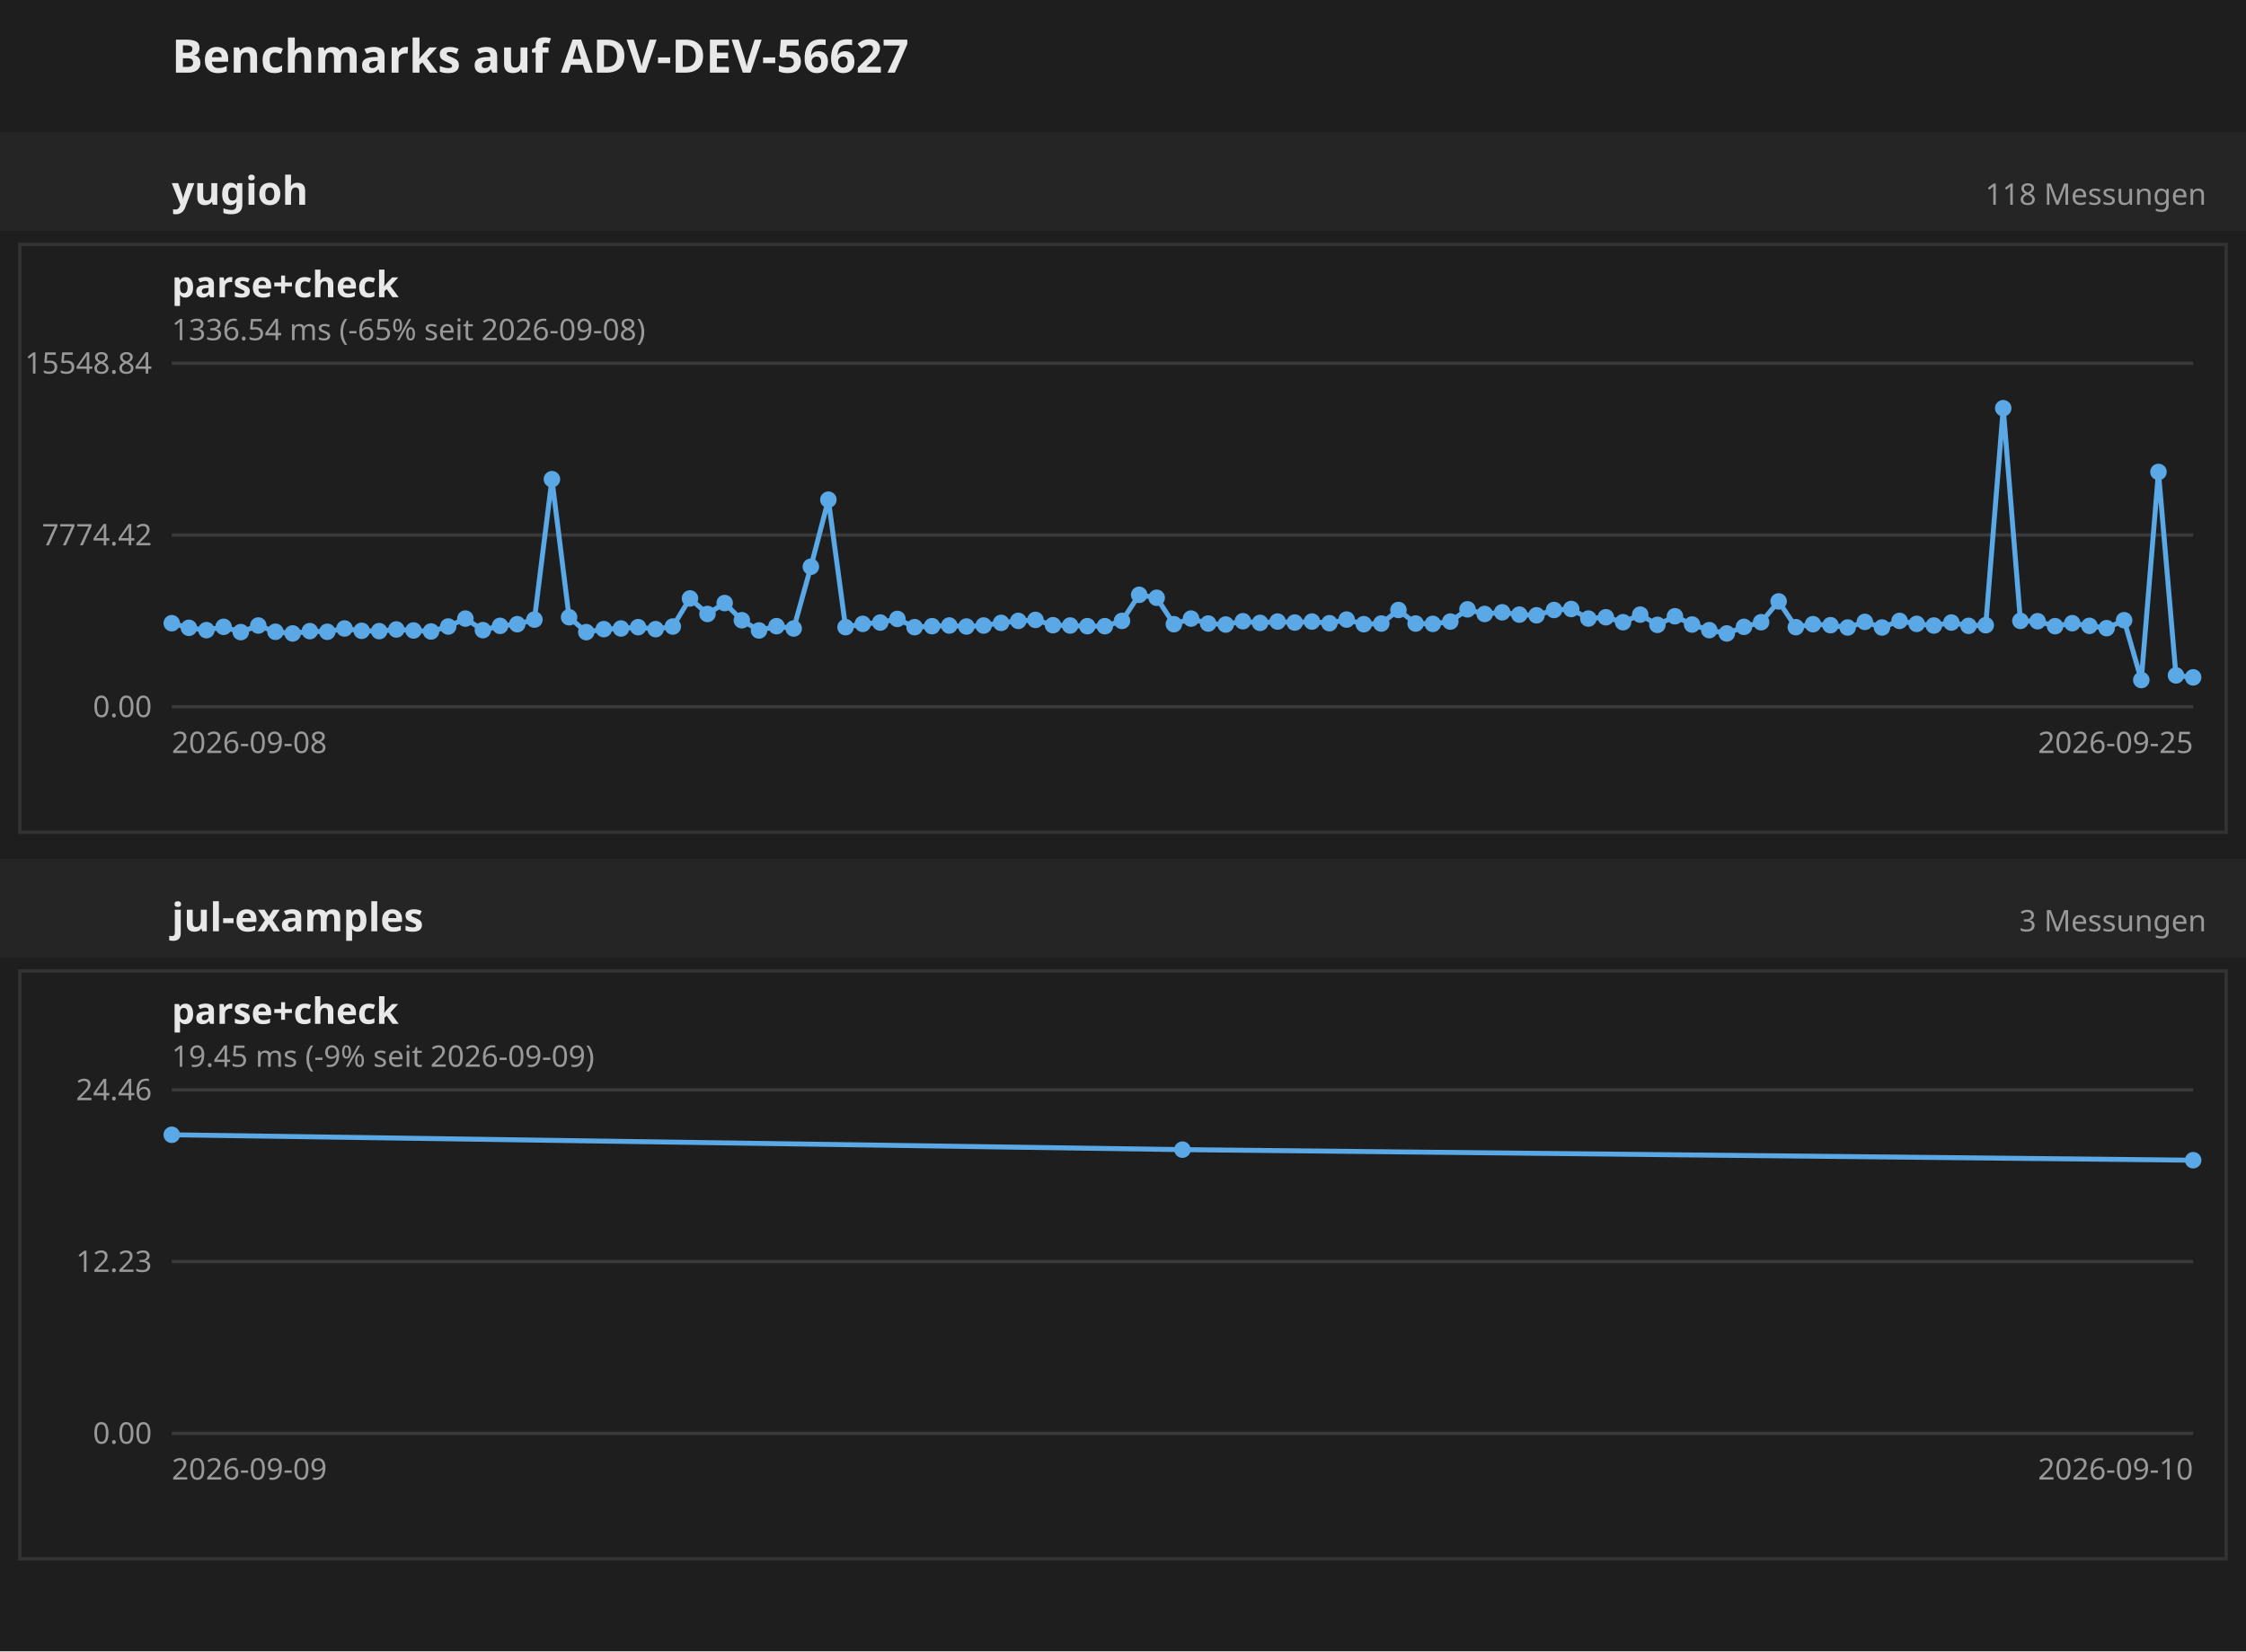
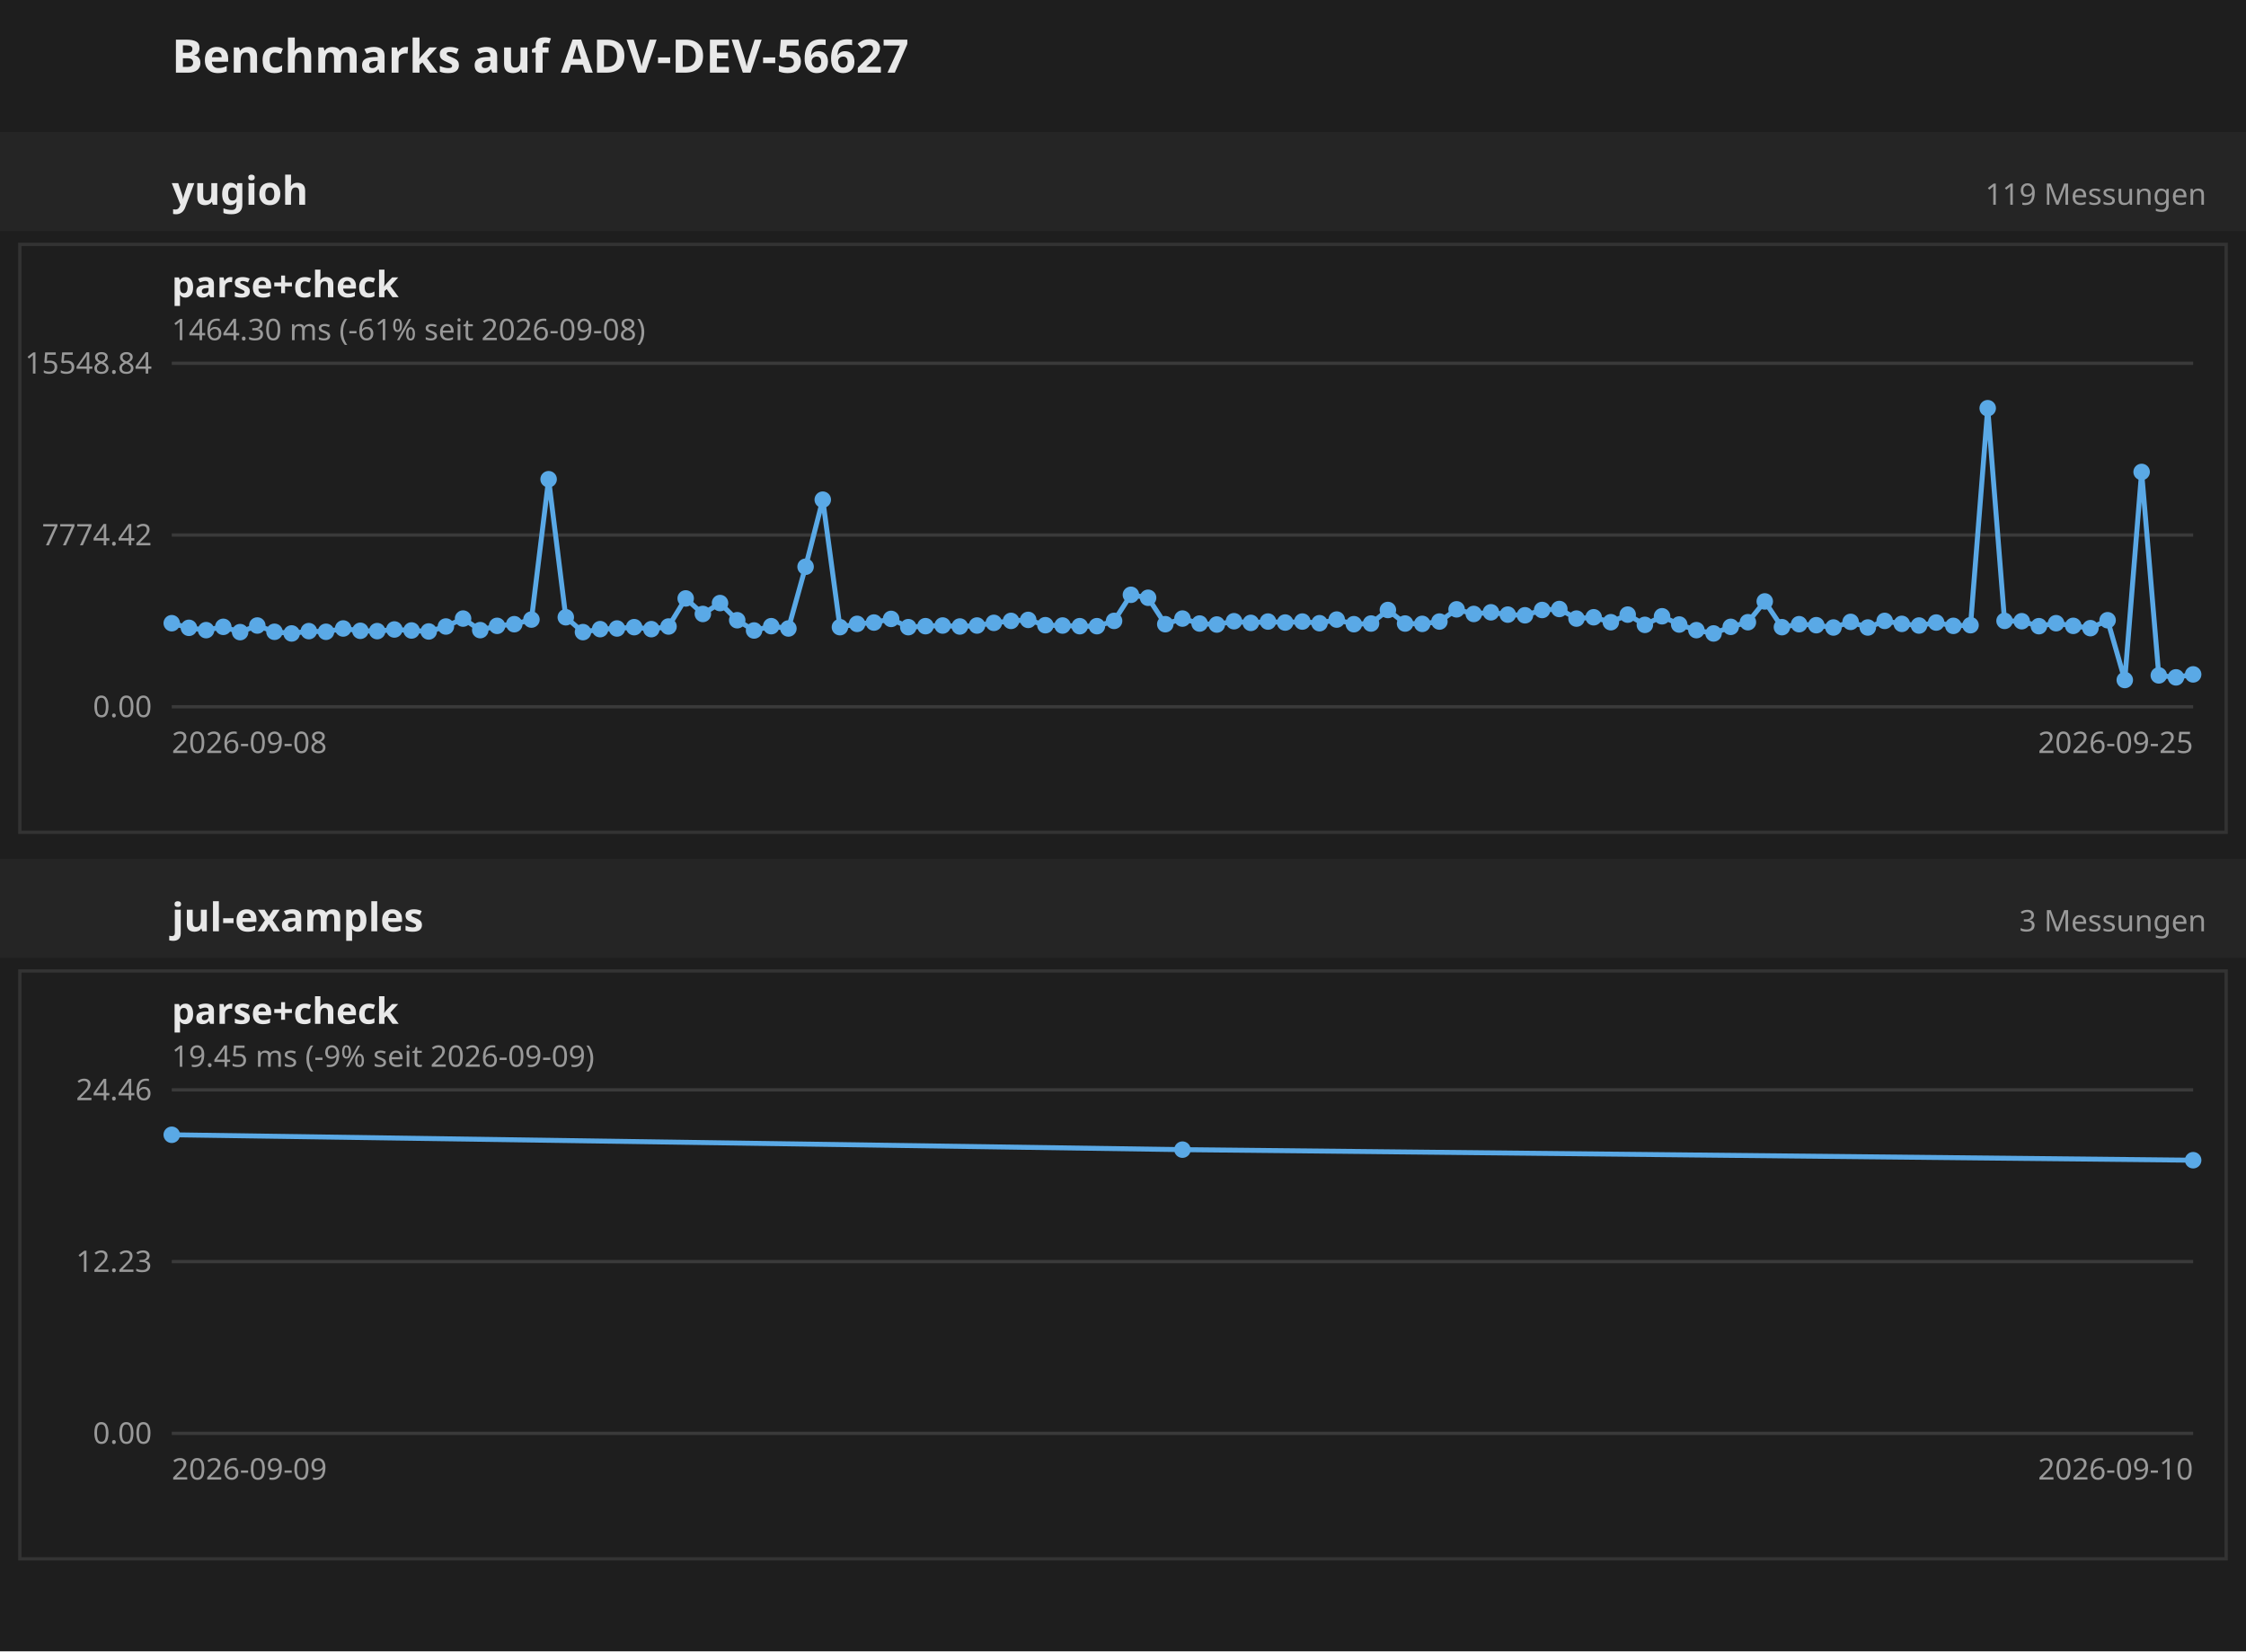
<svg xmlns="http://www.w3.org/2000/svg" width="680" height="500" font-family="sans-serif">
  <rect width="680" height="500" fill="#1e1e1e" />
  <text x="52" y="22" font-size="14" font-weight="bold" fill="#e8e8e8">Benchmarks auf ADV-DEV-56627</text>
  <g transform="translate(0 40)">
    <rect x="0" y="0" width="680" height="30" fill="#252525" />
    <text x="52" y="22" font-size="12" font-weight="bold" fill="#e8e8e8">yugioh</text>
-     <text x="668" y="22" text-anchor="end" font-size="9" fill="#999">118 Messungen</text>
+     <text x="668" y="22" text-anchor="end" font-size="9" fill="#999">119 Messungen</text>
    <g transform="translate(0 30)">
      <g transform="translate(0 0)">
        <rect x="6" y="4" width="668" height="178" fill="none" stroke="#333" />
        <text x="52" y="20" font-size="11" font-weight="bold" fill="#e8e8e8">parse+check</text>
-         <text x="52" y="33" font-size="9" fill="#999">1336.54 ms (-65% seit 2026-09-08)</text>
+         <text x="52" y="33" font-size="9" fill="#999">1464.30 ms (-61% seit 2026-09-08)</text>
        <line x1="52" y1="144.0" x2="664" y2="144.0" stroke="#3a3a3a" />
        <text x="46" y="144.0" text-anchor="end" dominant-baseline="middle" font-size="9" fill="#999">0.00</text>
        <line x1="52" y1="92.0" x2="664" y2="92.0" stroke="#3a3a3a" />
        <text x="46" y="92.0" text-anchor="end" dominant-baseline="middle" font-size="9" fill="#999">7774.42</text>
        <line x1="52" y1="40.0" x2="664" y2="40.0" stroke="#3a3a3a" />
        <text x="46" y="40.0" text-anchor="end" dominant-baseline="middle" font-size="9" fill="#999">15548.84</text>
        <text x="52" y="158" font-size="9" fill="#999">2026-09-08</text>
        <text x="664" y="158" text-anchor="end" font-size="9" fill="#999">2026-09-25</text>
-         <polyline fill="none" stroke="#5aa9e6" stroke-width="1.5" points="52.0,118.7 57.2,120.1 62.5,120.8 67.7,119.8 72.9,121.4 78.2,119.4 83.4,121.3 88.6,121.8 93.8,121.1 99.1,121.3 104.3,120.3 109.5,121.0 114.8,121.1 120.0,120.6 125.2,120.9 130.5,121.2 135.7,119.7 140.9,117.3 146.2,120.8 151.4,119.5 156.6,119.0 161.8,117.6 167.1,75.1 172.3,116.9 177.5,121.4 182.8,120.5 188.0,120.3 193.2,119.9 198.5,120.5 203.7,119.7 208.9,111.2 214.2,115.9 219.4,112.6 224.6,117.8 229.8,120.9 235.1,119.6 240.3,120.3 245.5,101.6 250.8,81.3 256.0,119.9 261.2,118.9 266.5,118.5 271.7,117.4 276.9,119.9 282.2,119.6 287.4,119.4 292.6,119.7 297.8,119.4 303.1,118.6 308.3,118.0 313.5,117.7 318.8,119.3 324.0,119.4 329.2,119.6 334.5,119.6 339.7,118.0 344.9,110.1 350.2,111.0 355.4,119.0 360.6,117.3 365.8,118.8 371.1,119.1 376.3,118.1 381.5,118.6 386.8,118.2 392.0,118.5 397.2,118.2 402.5,118.7 407.7,117.6 412.9,119.0 418.2,118.8 423.4,114.7 428.6,118.8 433.8,118.9 439.1,118.2 444.3,114.5 449.5,115.9 454.8,115.4 460.0,116.1 465.2,116.3 470.5,114.7 475.7,114.4 480.9,117.3 486.2,116.9 491.4,118.4 496.6,116.1 501.8,119.2 507.1,116.6 512.3,119.1 517.5,120.8 522.8,121.8 528.0,119.8 533.2,118.4 538.5,112.1 543.7,119.9 548.9,119.0 554.2,119.3 559.4,120.0 564.6,118.3 569.8,120.0 575.1,118.0 580.3,118.9 585.5,119.4 590.8,118.5 596.0,119.5 601.2,119.3 606.5,53.6 611.7,118.0 616.9,118.1 622.2,119.6 627.4,118.7 632.6,119.5 637.8,120.2 643.1,117.8 648.3,135.9 653.5,72.9 658.8,134.5 664.0,135.1" />
+         <polyline fill="none" stroke="#5aa9e6" stroke-width="1.5" points="52.0,118.7 57.2,120.1 62.4,120.8 67.6,119.8 72.7,121.4 77.9,119.4 83.1,121.3 88.3,121.8 93.5,121.1 98.7,121.3 103.9,120.3 109.1,121.0 114.2,121.1 119.4,120.6 124.6,120.9 129.8,121.2 135.0,119.7 140.2,117.3 145.4,120.8 150.5,119.5 155.7,119.0 160.9,117.6 166.1,75.1 171.3,116.9 176.5,121.4 181.7,120.5 186.8,120.3 192.0,119.9 197.2,120.5 202.4,119.7 207.6,111.2 212.8,115.9 218.0,112.6 223.2,117.8 228.3,120.9 233.5,119.6 238.7,120.3 243.9,101.6 249.1,81.3 254.3,119.9 259.5,118.9 264.6,118.5 269.8,117.4 275.0,119.9 280.2,119.6 285.4,119.4 290.6,119.7 295.8,119.4 300.9,118.6 306.1,118.0 311.3,117.7 316.5,119.3 321.7,119.4 326.9,119.6 332.1,119.6 337.3,118.0 342.4,110.1 347.6,111.0 352.8,119.0 358.0,117.3 363.2,118.8 368.4,119.1 373.6,118.1 378.7,118.6 383.9,118.2 389.1,118.5 394.3,118.2 399.5,118.7 404.7,117.6 409.9,119.0 415.1,118.8 420.2,114.7 425.4,118.8 430.6,118.9 435.8,118.2 441.0,114.5 446.2,115.9 451.4,115.4 456.5,116.1 461.7,116.3 466.9,114.7 472.1,114.4 477.3,117.3 482.5,116.9 487.7,118.4 492.8,116.1 498.0,119.2 503.2,116.6 508.4,119.1 513.6,120.8 518.8,121.8 524.0,119.8 529.2,118.4 534.3,112.1 539.5,119.9 544.7,119.0 549.9,119.3 555.1,120.0 560.3,118.3 565.5,120.0 570.6,118.0 575.8,118.9 581.0,119.4 586.2,118.5 591.4,119.5 596.6,119.3 601.8,53.6 606.9,118.0 612.1,118.1 617.3,119.6 622.5,118.7 627.7,119.5 632.9,120.2 638.1,117.8 643.3,135.9 648.4,72.9 653.6,134.5 658.8,135.1 664.0,134.2" />
        <circle cx="52.0" cy="118.7" r="2.5" fill="#5aa9e6" />
        <circle cx="57.2" cy="120.1" r="2.5" fill="#5aa9e6" />
-         <circle cx="62.5" cy="120.8" r="2.5" fill="#5aa9e6" />
-         <circle cx="67.7" cy="119.8" r="2.5" fill="#5aa9e6" />
-         <circle cx="72.9" cy="121.4" r="2.5" fill="#5aa9e6" />
-         <circle cx="78.2" cy="119.4" r="2.5" fill="#5aa9e6" />
-         <circle cx="83.4" cy="121.3" r="2.5" fill="#5aa9e6" />
-         <circle cx="88.6" cy="121.8" r="2.5" fill="#5aa9e6" />
-         <circle cx="93.8" cy="121.1" r="2.5" fill="#5aa9e6" />
-         <circle cx="99.1" cy="121.3" r="2.5" fill="#5aa9e6" />
-         <circle cx="104.3" cy="120.3" r="2.5" fill="#5aa9e6" />
-         <circle cx="109.5" cy="121.0" r="2.5" fill="#5aa9e6" />
-         <circle cx="114.8" cy="121.1" r="2.5" fill="#5aa9e6" />
-         <circle cx="120.0" cy="120.6" r="2.5" fill="#5aa9e6" />
-         <circle cx="125.2" cy="120.9" r="2.5" fill="#5aa9e6" />
-         <circle cx="130.5" cy="121.2" r="2.5" fill="#5aa9e6" />
-         <circle cx="135.7" cy="119.7" r="2.5" fill="#5aa9e6" />
-         <circle cx="140.9" cy="117.3" r="2.5" fill="#5aa9e6" />
-         <circle cx="146.2" cy="120.8" r="2.5" fill="#5aa9e6" />
-         <circle cx="151.4" cy="119.5" r="2.5" fill="#5aa9e6" />
-         <circle cx="156.6" cy="119.0" r="2.5" fill="#5aa9e6" />
-         <circle cx="161.8" cy="117.6" r="2.5" fill="#5aa9e6" />
-         <circle cx="167.1" cy="75.1" r="2.5" fill="#5aa9e6" />
-         <circle cx="172.3" cy="116.9" r="2.5" fill="#5aa9e6" />
-         <circle cx="177.5" cy="121.4" r="2.5" fill="#5aa9e6" />
-         <circle cx="182.8" cy="120.5" r="2.5" fill="#5aa9e6" />
-         <circle cx="188.0" cy="120.3" r="2.5" fill="#5aa9e6" />
-         <circle cx="193.2" cy="119.9" r="2.5" fill="#5aa9e6" />
-         <circle cx="198.5" cy="120.5" r="2.5" fill="#5aa9e6" />
-         <circle cx="203.7" cy="119.7" r="2.5" fill="#5aa9e6" />
-         <circle cx="208.9" cy="111.2" r="2.5" fill="#5aa9e6" />
-         <circle cx="214.2" cy="115.9" r="2.5" fill="#5aa9e6" />
-         <circle cx="219.4" cy="112.6" r="2.5" fill="#5aa9e6" />
-         <circle cx="224.6" cy="117.8" r="2.5" fill="#5aa9e6" />
-         <circle cx="229.8" cy="120.9" r="2.5" fill="#5aa9e6" />
-         <circle cx="235.1" cy="119.6" r="2.5" fill="#5aa9e6" />
-         <circle cx="240.3" cy="120.3" r="2.5" fill="#5aa9e6" />
-         <circle cx="245.5" cy="101.6" r="2.5" fill="#5aa9e6" />
-         <circle cx="250.8" cy="81.3" r="2.5" fill="#5aa9e6" />
-         <circle cx="256.0" cy="119.9" r="2.5" fill="#5aa9e6" />
-         <circle cx="261.2" cy="118.9" r="2.5" fill="#5aa9e6" />
-         <circle cx="266.5" cy="118.5" r="2.5" fill="#5aa9e6" />
-         <circle cx="271.7" cy="117.4" r="2.5" fill="#5aa9e6" />
-         <circle cx="276.9" cy="119.9" r="2.5" fill="#5aa9e6" />
-         <circle cx="282.2" cy="119.6" r="2.5" fill="#5aa9e6" />
-         <circle cx="287.4" cy="119.4" r="2.5" fill="#5aa9e6" />
-         <circle cx="292.6" cy="119.7" r="2.5" fill="#5aa9e6" />
-         <circle cx="297.8" cy="119.4" r="2.5" fill="#5aa9e6" />
-         <circle cx="303.1" cy="118.6" r="2.5" fill="#5aa9e6" />
-         <circle cx="308.3" cy="118.0" r="2.5" fill="#5aa9e6" />
-         <circle cx="313.5" cy="117.7" r="2.5" fill="#5aa9e6" />
-         <circle cx="318.8" cy="119.3" r="2.5" fill="#5aa9e6" />
-         <circle cx="324.0" cy="119.4" r="2.5" fill="#5aa9e6" />
-         <circle cx="329.2" cy="119.6" r="2.5" fill="#5aa9e6" />
-         <circle cx="334.5" cy="119.6" r="2.5" fill="#5aa9e6" />
-         <circle cx="339.7" cy="118.0" r="2.5" fill="#5aa9e6" />
-         <circle cx="344.9" cy="110.1" r="2.5" fill="#5aa9e6" />
-         <circle cx="350.2" cy="111.0" r="2.5" fill="#5aa9e6" />
-         <circle cx="355.4" cy="119.0" r="2.5" fill="#5aa9e6" />
-         <circle cx="360.6" cy="117.3" r="2.5" fill="#5aa9e6" />
-         <circle cx="365.8" cy="118.8" r="2.5" fill="#5aa9e6" />
-         <circle cx="371.1" cy="119.1" r="2.5" fill="#5aa9e6" />
-         <circle cx="376.3" cy="118.1" r="2.5" fill="#5aa9e6" />
-         <circle cx="381.5" cy="118.6" r="2.5" fill="#5aa9e6" />
-         <circle cx="386.8" cy="118.2" r="2.5" fill="#5aa9e6" />
-         <circle cx="392.0" cy="118.5" r="2.5" fill="#5aa9e6" />
-         <circle cx="397.2" cy="118.2" r="2.5" fill="#5aa9e6" />
-         <circle cx="402.5" cy="118.7" r="2.5" fill="#5aa9e6" />
-         <circle cx="407.7" cy="117.6" r="2.5" fill="#5aa9e6" />
-         <circle cx="412.9" cy="119.0" r="2.5" fill="#5aa9e6" />
-         <circle cx="418.2" cy="118.8" r="2.5" fill="#5aa9e6" />
-         <circle cx="423.4" cy="114.7" r="2.5" fill="#5aa9e6" />
-         <circle cx="428.6" cy="118.8" r="2.5" fill="#5aa9e6" />
-         <circle cx="433.8" cy="118.9" r="2.5" fill="#5aa9e6" />
-         <circle cx="439.1" cy="118.2" r="2.5" fill="#5aa9e6" />
-         <circle cx="444.3" cy="114.5" r="2.5" fill="#5aa9e6" />
-         <circle cx="449.5" cy="115.9" r="2.5" fill="#5aa9e6" />
-         <circle cx="454.8" cy="115.4" r="2.5" fill="#5aa9e6" />
-         <circle cx="460.0" cy="116.1" r="2.5" fill="#5aa9e6" />
-         <circle cx="465.2" cy="116.3" r="2.5" fill="#5aa9e6" />
-         <circle cx="470.5" cy="114.7" r="2.5" fill="#5aa9e6" />
-         <circle cx="475.7" cy="114.4" r="2.5" fill="#5aa9e6" />
-         <circle cx="480.9" cy="117.3" r="2.5" fill="#5aa9e6" />
-         <circle cx="486.2" cy="116.9" r="2.5" fill="#5aa9e6" />
-         <circle cx="491.4" cy="118.4" r="2.5" fill="#5aa9e6" />
-         <circle cx="496.6" cy="116.1" r="2.5" fill="#5aa9e6" />
-         <circle cx="501.8" cy="119.2" r="2.5" fill="#5aa9e6" />
-         <circle cx="507.1" cy="116.6" r="2.5" fill="#5aa9e6" />
-         <circle cx="512.3" cy="119.1" r="2.5" fill="#5aa9e6" />
-         <circle cx="517.5" cy="120.8" r="2.5" fill="#5aa9e6" />
-         <circle cx="522.8" cy="121.8" r="2.5" fill="#5aa9e6" />
-         <circle cx="528.0" cy="119.8" r="2.5" fill="#5aa9e6" />
-         <circle cx="533.2" cy="118.4" r="2.5" fill="#5aa9e6" />
-         <circle cx="538.5" cy="112.1" r="2.5" fill="#5aa9e6" />
-         <circle cx="543.7" cy="119.9" r="2.5" fill="#5aa9e6" />
-         <circle cx="548.9" cy="119.0" r="2.5" fill="#5aa9e6" />
-         <circle cx="554.2" cy="119.3" r="2.5" fill="#5aa9e6" />
-         <circle cx="559.4" cy="120.0" r="2.5" fill="#5aa9e6" />
-         <circle cx="564.6" cy="118.3" r="2.5" fill="#5aa9e6" />
-         <circle cx="569.8" cy="120.0" r="2.5" fill="#5aa9e6" />
-         <circle cx="575.1" cy="118.0" r="2.5" fill="#5aa9e6" />
-         <circle cx="580.3" cy="118.9" r="2.5" fill="#5aa9e6" />
-         <circle cx="585.5" cy="119.4" r="2.5" fill="#5aa9e6" />
-         <circle cx="590.8" cy="118.5" r="2.5" fill="#5aa9e6" />
-         <circle cx="596.0" cy="119.5" r="2.5" fill="#5aa9e6" />
-         <circle cx="601.2" cy="119.3" r="2.5" fill="#5aa9e6" />
-         <circle cx="606.5" cy="53.6" r="2.5" fill="#5aa9e6" />
-         <circle cx="611.7" cy="118.0" r="2.5" fill="#5aa9e6" />
-         <circle cx="616.9" cy="118.1" r="2.5" fill="#5aa9e6" />
-         <circle cx="622.2" cy="119.6" r="2.5" fill="#5aa9e6" />
-         <circle cx="627.4" cy="118.7" r="2.5" fill="#5aa9e6" />
-         <circle cx="632.6" cy="119.5" r="2.5" fill="#5aa9e6" />
-         <circle cx="637.8" cy="120.2" r="2.5" fill="#5aa9e6" />
-         <circle cx="643.1" cy="117.8" r="2.5" fill="#5aa9e6" />
-         <circle cx="648.3" cy="135.9" r="2.5" fill="#5aa9e6" />
-         <circle cx="653.5" cy="72.9" r="2.5" fill="#5aa9e6" />
-         <circle cx="658.8" cy="134.5" r="2.5" fill="#5aa9e6" />
-         <circle cx="664.0" cy="135.1" r="2.5" fill="#5aa9e6" />
+         <circle cx="62.4" cy="120.8" r="2.5" fill="#5aa9e6" />
+         <circle cx="67.6" cy="119.8" r="2.5" fill="#5aa9e6" />
+         <circle cx="72.7" cy="121.4" r="2.5" fill="#5aa9e6" />
+         <circle cx="77.9" cy="119.4" r="2.5" fill="#5aa9e6" />
+         <circle cx="83.1" cy="121.3" r="2.5" fill="#5aa9e6" />
+         <circle cx="88.3" cy="121.8" r="2.5" fill="#5aa9e6" />
+         <circle cx="93.5" cy="121.1" r="2.5" fill="#5aa9e6" />
+         <circle cx="98.7" cy="121.3" r="2.5" fill="#5aa9e6" />
+         <circle cx="103.9" cy="120.3" r="2.5" fill="#5aa9e6" />
+         <circle cx="109.1" cy="121.0" r="2.5" fill="#5aa9e6" />
+         <circle cx="114.2" cy="121.1" r="2.5" fill="#5aa9e6" />
+         <circle cx="119.4" cy="120.6" r="2.5" fill="#5aa9e6" />
+         <circle cx="124.6" cy="120.9" r="2.5" fill="#5aa9e6" />
+         <circle cx="129.8" cy="121.2" r="2.5" fill="#5aa9e6" />
+         <circle cx="135.0" cy="119.7" r="2.5" fill="#5aa9e6" />
+         <circle cx="140.2" cy="117.3" r="2.5" fill="#5aa9e6" />
+         <circle cx="145.4" cy="120.8" r="2.5" fill="#5aa9e6" />
+         <circle cx="150.5" cy="119.5" r="2.5" fill="#5aa9e6" />
+         <circle cx="155.7" cy="119.0" r="2.5" fill="#5aa9e6" />
+         <circle cx="160.9" cy="117.6" r="2.5" fill="#5aa9e6" />
+         <circle cx="166.1" cy="75.1" r="2.5" fill="#5aa9e6" />
+         <circle cx="171.3" cy="116.9" r="2.5" fill="#5aa9e6" />
+         <circle cx="176.5" cy="121.4" r="2.5" fill="#5aa9e6" />
+         <circle cx="181.7" cy="120.5" r="2.5" fill="#5aa9e6" />
+         <circle cx="186.8" cy="120.3" r="2.5" fill="#5aa9e6" />
+         <circle cx="192.0" cy="119.9" r="2.5" fill="#5aa9e6" />
+         <circle cx="197.2" cy="120.5" r="2.5" fill="#5aa9e6" />
+         <circle cx="202.4" cy="119.7" r="2.5" fill="#5aa9e6" />
+         <circle cx="207.6" cy="111.2" r="2.5" fill="#5aa9e6" />
+         <circle cx="212.8" cy="115.9" r="2.5" fill="#5aa9e6" />
+         <circle cx="218.0" cy="112.6" r="2.5" fill="#5aa9e6" />
+         <circle cx="223.2" cy="117.8" r="2.5" fill="#5aa9e6" />
+         <circle cx="228.3" cy="120.9" r="2.5" fill="#5aa9e6" />
+         <circle cx="233.5" cy="119.6" r="2.5" fill="#5aa9e6" />
+         <circle cx="238.7" cy="120.3" r="2.5" fill="#5aa9e6" />
+         <circle cx="243.9" cy="101.6" r="2.5" fill="#5aa9e6" />
+         <circle cx="249.1" cy="81.3" r="2.5" fill="#5aa9e6" />
+         <circle cx="254.3" cy="119.9" r="2.5" fill="#5aa9e6" />
+         <circle cx="259.5" cy="118.9" r="2.5" fill="#5aa9e6" />
+         <circle cx="264.6" cy="118.5" r="2.5" fill="#5aa9e6" />
+         <circle cx="269.8" cy="117.4" r="2.5" fill="#5aa9e6" />
+         <circle cx="275.0" cy="119.9" r="2.5" fill="#5aa9e6" />
+         <circle cx="280.2" cy="119.6" r="2.5" fill="#5aa9e6" />
+         <circle cx="285.4" cy="119.4" r="2.5" fill="#5aa9e6" />
+         <circle cx="290.6" cy="119.7" r="2.5" fill="#5aa9e6" />
+         <circle cx="295.8" cy="119.4" r="2.5" fill="#5aa9e6" />
+         <circle cx="300.9" cy="118.6" r="2.5" fill="#5aa9e6" />
+         <circle cx="306.1" cy="118.0" r="2.5" fill="#5aa9e6" />
+         <circle cx="311.3" cy="117.7" r="2.5" fill="#5aa9e6" />
+         <circle cx="316.5" cy="119.3" r="2.5" fill="#5aa9e6" />
+         <circle cx="321.7" cy="119.4" r="2.5" fill="#5aa9e6" />
+         <circle cx="326.9" cy="119.6" r="2.5" fill="#5aa9e6" />
+         <circle cx="332.1" cy="119.6" r="2.5" fill="#5aa9e6" />
+         <circle cx="337.3" cy="118.0" r="2.5" fill="#5aa9e6" />
+         <circle cx="342.4" cy="110.1" r="2.5" fill="#5aa9e6" />
+         <circle cx="347.6" cy="111.0" r="2.5" fill="#5aa9e6" />
+         <circle cx="352.8" cy="119.0" r="2.5" fill="#5aa9e6" />
+         <circle cx="358.0" cy="117.3" r="2.5" fill="#5aa9e6" />
+         <circle cx="363.2" cy="118.8" r="2.5" fill="#5aa9e6" />
+         <circle cx="368.4" cy="119.1" r="2.5" fill="#5aa9e6" />
+         <circle cx="373.6" cy="118.1" r="2.5" fill="#5aa9e6" />
+         <circle cx="378.7" cy="118.6" r="2.5" fill="#5aa9e6" />
+         <circle cx="383.9" cy="118.2" r="2.5" fill="#5aa9e6" />
+         <circle cx="389.1" cy="118.5" r="2.5" fill="#5aa9e6" />
+         <circle cx="394.3" cy="118.2" r="2.5" fill="#5aa9e6" />
+         <circle cx="399.5" cy="118.7" r="2.5" fill="#5aa9e6" />
+         <circle cx="404.7" cy="117.6" r="2.5" fill="#5aa9e6" />
+         <circle cx="409.9" cy="119.0" r="2.5" fill="#5aa9e6" />
+         <circle cx="415.1" cy="118.8" r="2.5" fill="#5aa9e6" />
+         <circle cx="420.2" cy="114.7" r="2.5" fill="#5aa9e6" />
+         <circle cx="425.4" cy="118.8" r="2.5" fill="#5aa9e6" />
+         <circle cx="430.6" cy="118.9" r="2.5" fill="#5aa9e6" />
+         <circle cx="435.8" cy="118.2" r="2.5" fill="#5aa9e6" />
+         <circle cx="441.0" cy="114.5" r="2.5" fill="#5aa9e6" />
+         <circle cx="446.2" cy="115.9" r="2.5" fill="#5aa9e6" />
+         <circle cx="451.4" cy="115.4" r="2.5" fill="#5aa9e6" />
+         <circle cx="456.5" cy="116.1" r="2.5" fill="#5aa9e6" />
+         <circle cx="461.7" cy="116.3" r="2.5" fill="#5aa9e6" />
+         <circle cx="466.9" cy="114.7" r="2.5" fill="#5aa9e6" />
+         <circle cx="472.1" cy="114.4" r="2.5" fill="#5aa9e6" />
+         <circle cx="477.3" cy="117.3" r="2.5" fill="#5aa9e6" />
+         <circle cx="482.5" cy="116.9" r="2.5" fill="#5aa9e6" />
+         <circle cx="487.7" cy="118.4" r="2.5" fill="#5aa9e6" />
+         <circle cx="492.8" cy="116.1" r="2.5" fill="#5aa9e6" />
+         <circle cx="498.0" cy="119.2" r="2.5" fill="#5aa9e6" />
+         <circle cx="503.2" cy="116.6" r="2.5" fill="#5aa9e6" />
+         <circle cx="508.4" cy="119.1" r="2.5" fill="#5aa9e6" />
+         <circle cx="513.6" cy="120.8" r="2.5" fill="#5aa9e6" />
+         <circle cx="518.8" cy="121.8" r="2.5" fill="#5aa9e6" />
+         <circle cx="524.0" cy="119.8" r="2.5" fill="#5aa9e6" />
+         <circle cx="529.2" cy="118.4" r="2.5" fill="#5aa9e6" />
+         <circle cx="534.3" cy="112.1" r="2.5" fill="#5aa9e6" />
+         <circle cx="539.5" cy="119.9" r="2.5" fill="#5aa9e6" />
+         <circle cx="544.7" cy="119.0" r="2.5" fill="#5aa9e6" />
+         <circle cx="549.9" cy="119.3" r="2.5" fill="#5aa9e6" />
+         <circle cx="555.1" cy="120.0" r="2.5" fill="#5aa9e6" />
+         <circle cx="560.3" cy="118.3" r="2.5" fill="#5aa9e6" />
+         <circle cx="565.5" cy="120.0" r="2.5" fill="#5aa9e6" />
+         <circle cx="570.6" cy="118.0" r="2.5" fill="#5aa9e6" />
+         <circle cx="575.8" cy="118.9" r="2.5" fill="#5aa9e6" />
+         <circle cx="581.0" cy="119.4" r="2.5" fill="#5aa9e6" />
+         <circle cx="586.2" cy="118.5" r="2.5" fill="#5aa9e6" />
+         <circle cx="591.4" cy="119.5" r="2.5" fill="#5aa9e6" />
+         <circle cx="596.6" cy="119.3" r="2.5" fill="#5aa9e6" />
+         <circle cx="601.8" cy="53.6" r="2.5" fill="#5aa9e6" />
+         <circle cx="606.9" cy="118.0" r="2.5" fill="#5aa9e6" />
+         <circle cx="612.1" cy="118.1" r="2.5" fill="#5aa9e6" />
+         <circle cx="617.3" cy="119.6" r="2.5" fill="#5aa9e6" />
+         <circle cx="622.5" cy="118.7" r="2.5" fill="#5aa9e6" />
+         <circle cx="627.7" cy="119.5" r="2.5" fill="#5aa9e6" />
+         <circle cx="632.9" cy="120.2" r="2.5" fill="#5aa9e6" />
+         <circle cx="638.1" cy="117.8" r="2.5" fill="#5aa9e6" />
+         <circle cx="643.3" cy="135.9" r="2.5" fill="#5aa9e6" />
+         <circle cx="648.4" cy="72.9" r="2.5" fill="#5aa9e6" />
+         <circle cx="653.6" cy="134.5" r="2.5" fill="#5aa9e6" />
+         <circle cx="658.8" cy="135.1" r="2.5" fill="#5aa9e6" />
+         <circle cx="664.0" cy="134.2" r="2.5" fill="#5aa9e6" />
      </g>
    </g>
  </g>
  <g transform="translate(0 260)">
    <rect x="0" y="0" width="680" height="30" fill="#252525" />
    <text x="52" y="22" font-size="12" font-weight="bold" fill="#e8e8e8">jul-examples</text>
    <text x="668" y="22" text-anchor="end" font-size="9" fill="#999">3 Messungen</text>
    <g transform="translate(0 30)">
      <g transform="translate(0 0)">
        <rect x="6" y="4" width="668" height="178" fill="none" stroke="#333" />
        <text x="52" y="20" font-size="11" font-weight="bold" fill="#e8e8e8">parse+check</text>
        <text x="52" y="33" font-size="9" fill="#999">19.45 ms (-9% seit 2026-09-09)</text>
        <line x1="52" y1="144.0" x2="664" y2="144.0" stroke="#3a3a3a" />
        <text x="46" y="144.0" text-anchor="end" dominant-baseline="middle" font-size="9" fill="#999">0.00</text>
        <line x1="52" y1="92.0" x2="664" y2="92.0" stroke="#3a3a3a" />
        <text x="46" y="92.0" text-anchor="end" dominant-baseline="middle" font-size="9" fill="#999">12.23</text>
        <line x1="52" y1="40.0" x2="664" y2="40.0" stroke="#3a3a3a" />
        <text x="46" y="40.0" text-anchor="end" dominant-baseline="middle" font-size="9" fill="#999">24.46</text>
        <text x="52" y="158" font-size="9" fill="#999">2026-09-09</text>
        <text x="664" y="158" text-anchor="end" font-size="9" fill="#999">2026-09-10</text>
        <polyline fill="none" stroke="#5aa9e6" stroke-width="1.5" points="52.0,53.6 358.0,58.1 664.0,61.3" />
        <circle cx="52.0" cy="53.6" r="2.5" fill="#5aa9e6" />
        <circle cx="358.0" cy="58.1" r="2.5" fill="#5aa9e6" />
        <circle cx="664.0" cy="61.3" r="2.5" fill="#5aa9e6" />
      </g>
    </g>
  </g>
</svg>
